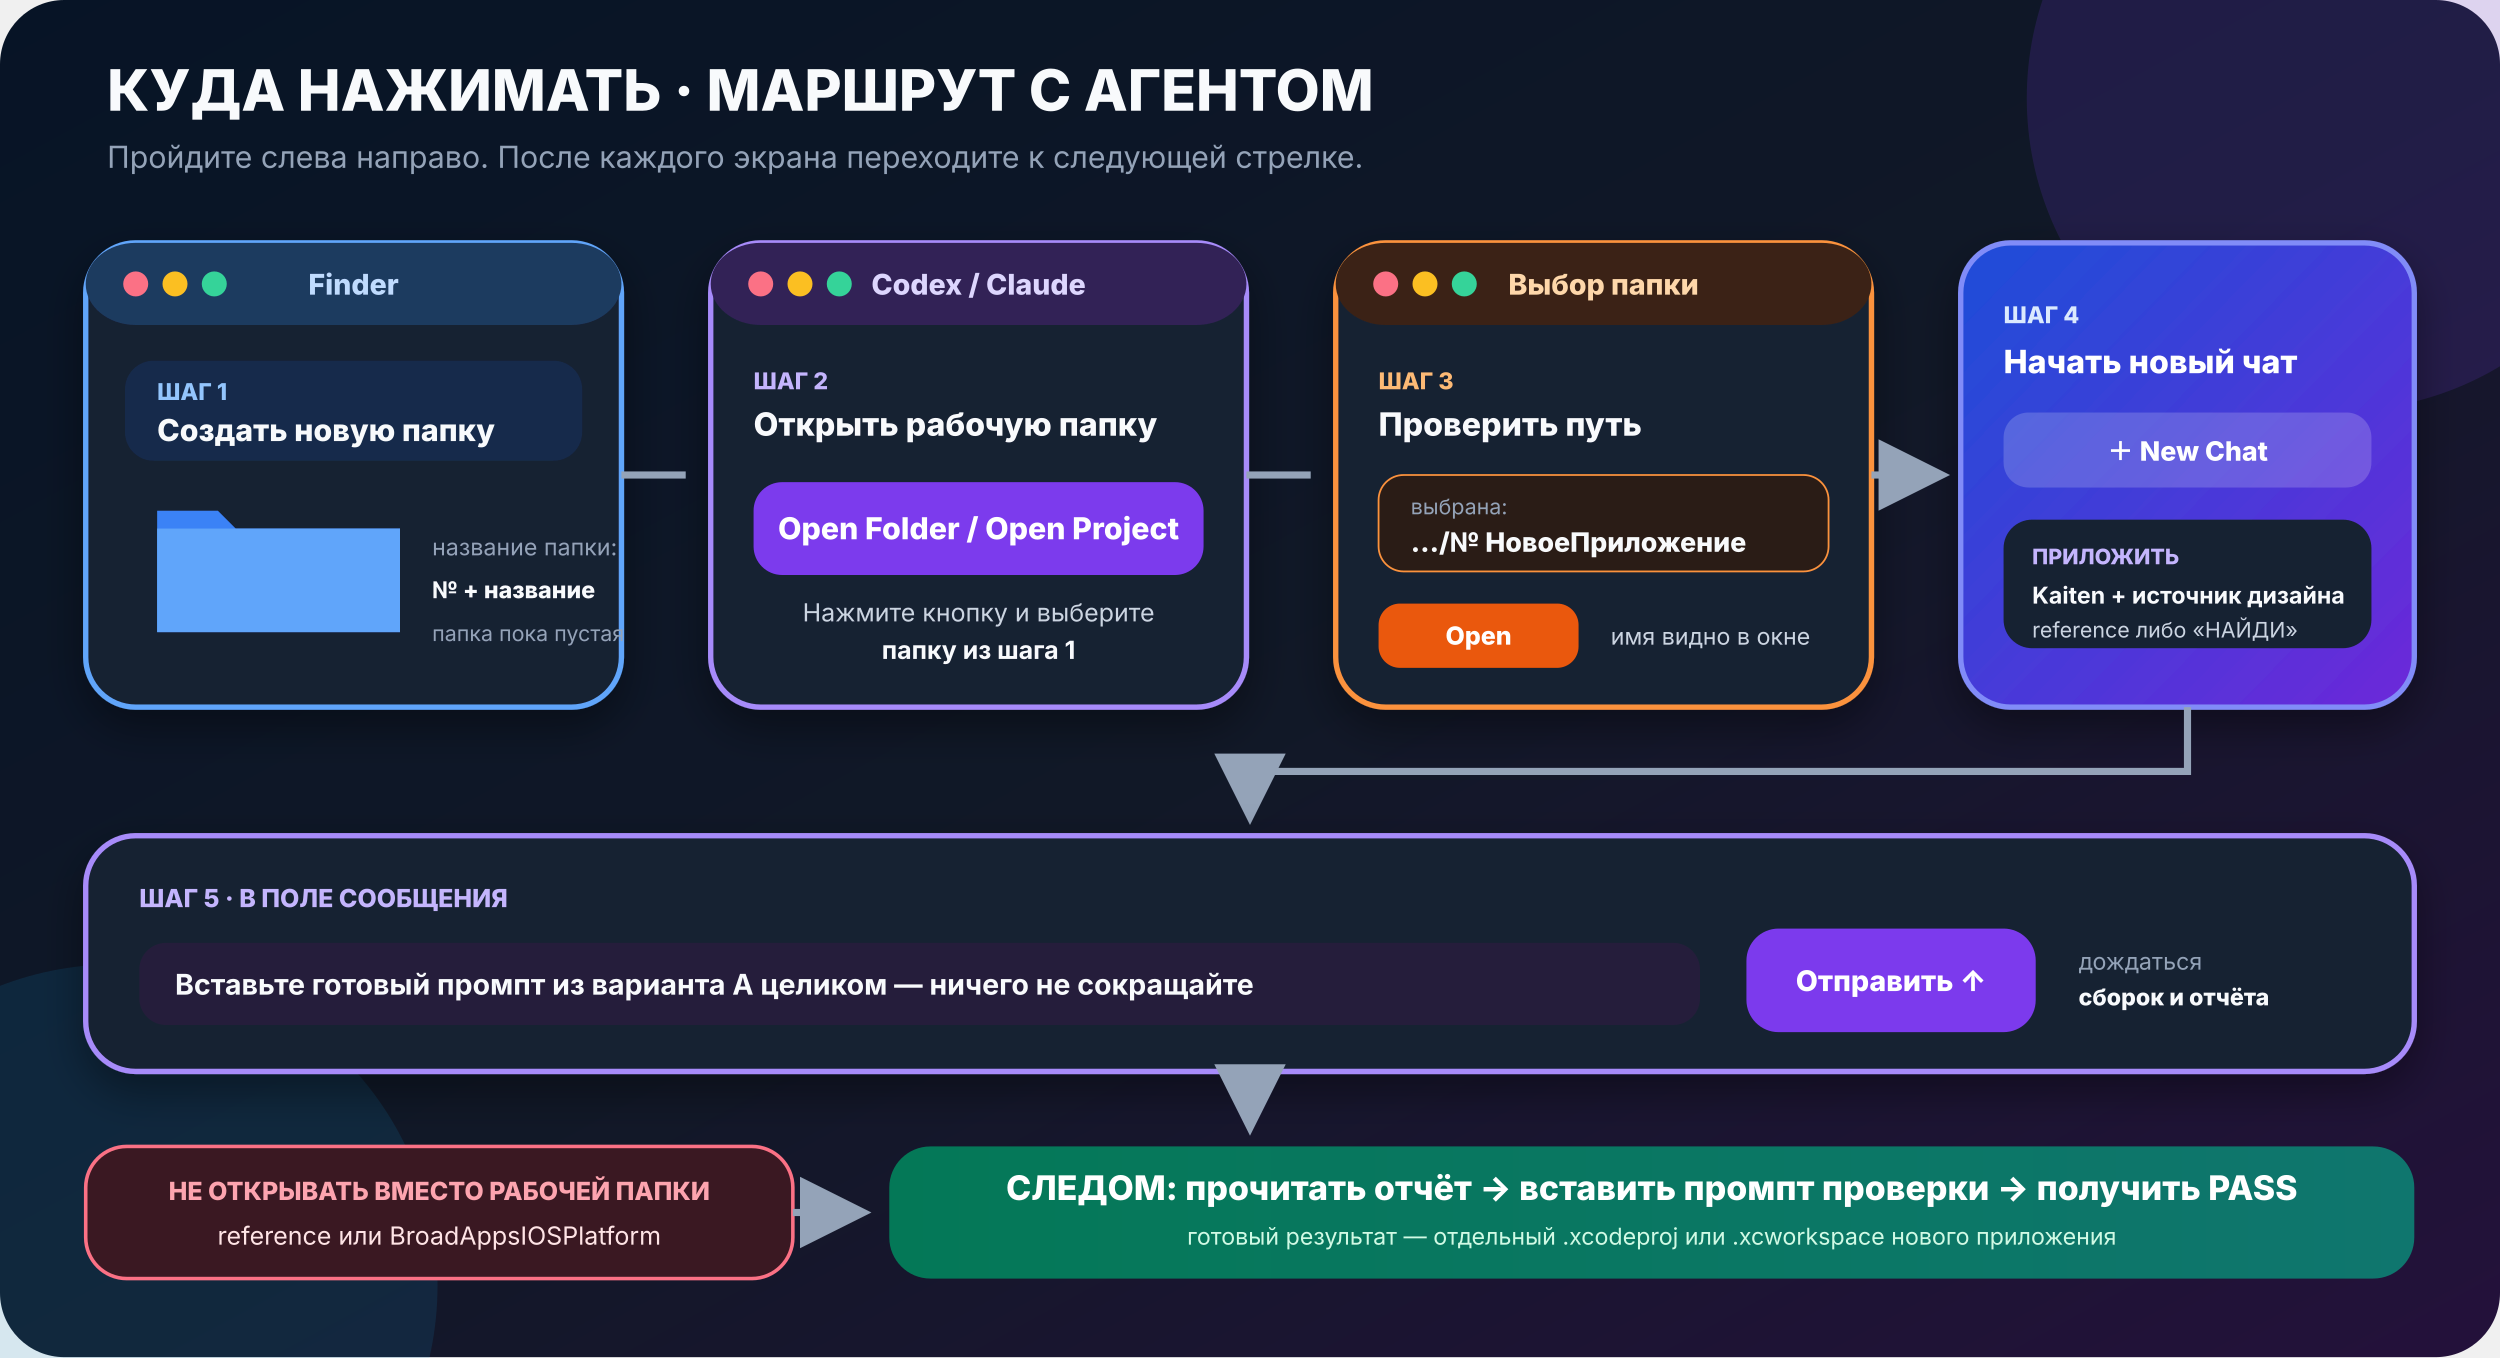
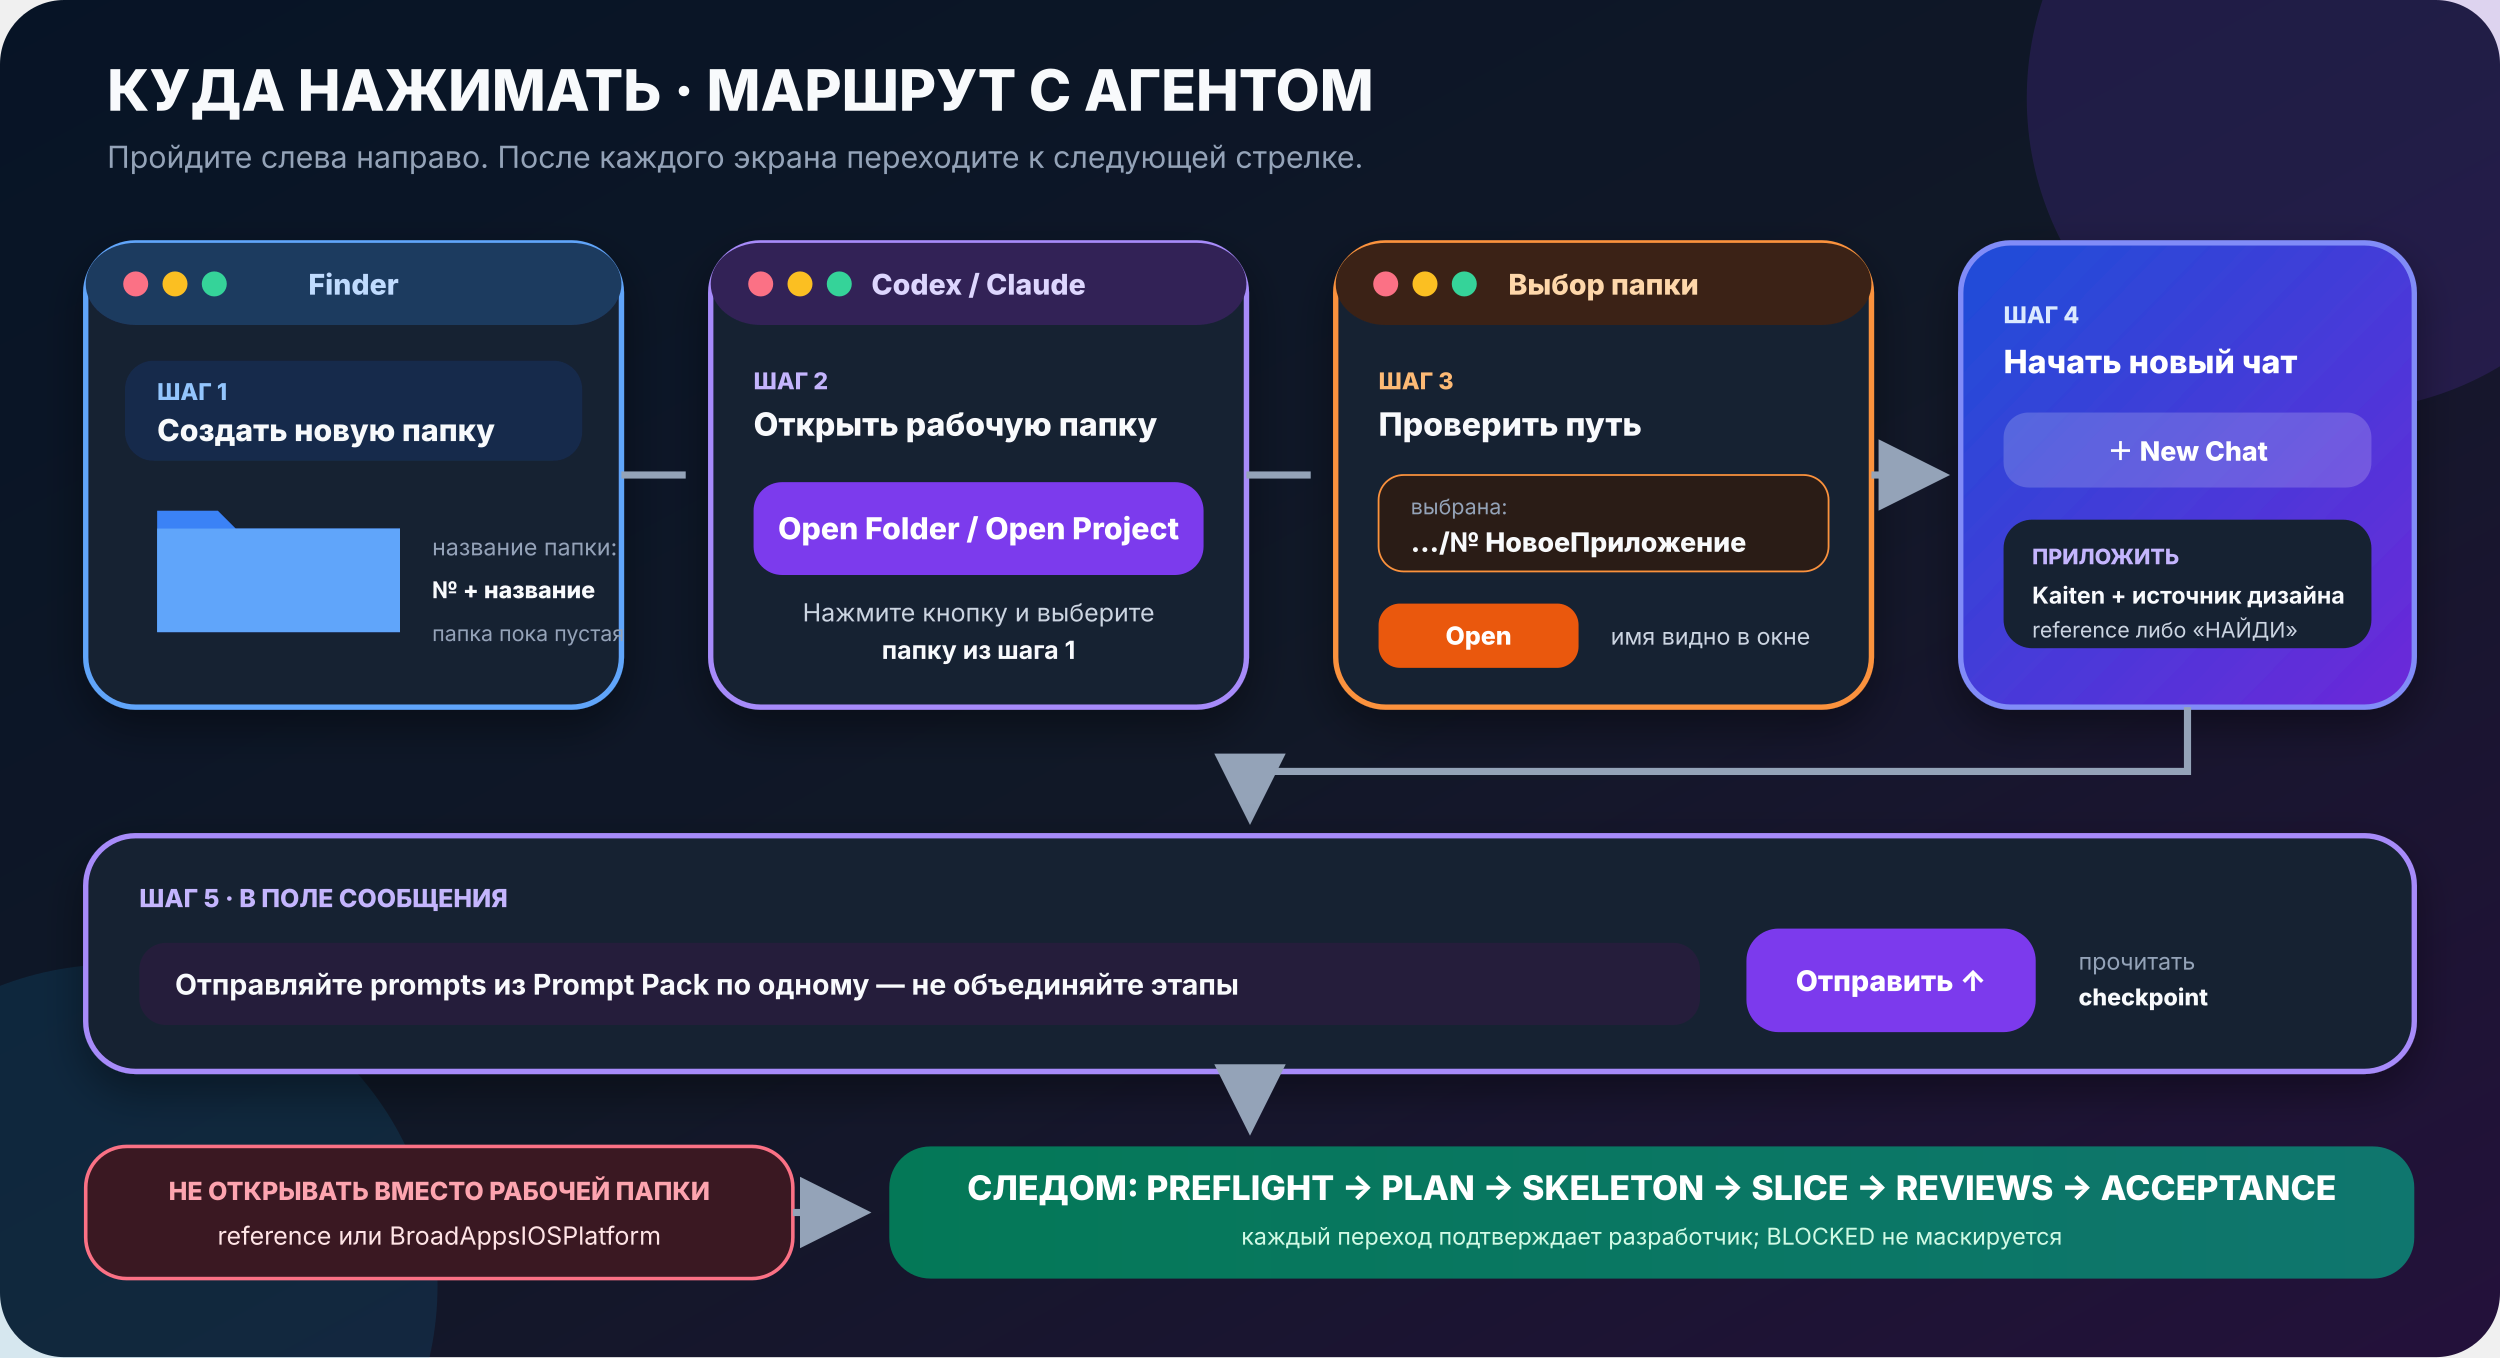
<svg xmlns="http://www.w3.org/2000/svg" width="1400" height="760" viewBox="0 0 1400 760" role="img" aria-labelledby="title description">
  <defs>
    <linearGradient id="bg" x1="0" y1="0" x2="1" y2="1">
      <stop offset="0" stop-color="#071426" />
      <stop offset="0.52" stop-color="#111827" />
      <stop offset="1" stop-color="#24113B" />
    </linearGradient>
    <linearGradient id="chat" x1="0" y1="0" x2="1" y2="1">
      <stop offset="0" stop-color="#1D4ED8" />
      <stop offset="1" stop-color="#6D28D9" />
    </linearGradient>
    <linearGradient id="done" x1="0" y1="0" x2="1" y2="0">
      <stop offset="0" stop-color="#047857" />
      <stop offset="1" stop-color="#0F766E" />
    </linearGradient>
    <filter id="shadow" x="-20%" y="-30%" width="140%" height="180%">
      <feDropShadow dx="0" dy="10" stdDeviation="12" flood-color="#000000" flood-opacity="0.38" />
    </filter>
    <marker id="arrow" markerWidth="10" markerHeight="10" refX="8" refY="5" orient="auto">
      <path d="M0 0L10 5L0 10Z" fill="#94A3B8" />
    </marker>
  </defs>
  <rect width="1400" height="760" rx="36" fill="url(#bg)" />
  <circle cx="1310" cy="55" r="175" fill="#7C3AED" opacity="0.16" />
  <circle cx="65" cy="720" r="180" fill="#0EA5E9" opacity="0.12" />
  <text x="60" y="62" fill="#F8FAFC" font-family="-apple-system,BlinkMacSystemFont,Segoe UI,sans-serif" font-size="32" font-weight="800">КУДА НАЖИМАТЬ · МАРШРУТ С АГЕНТОМ</text>
  <text x="60" y="94" fill="#94A3B8" font-family="-apple-system,BlinkMacSystemFont,Segoe UI,sans-serif" font-size="17">Пройдите слева направо. После каждого экрана переходите к следующей стрелке.</text>
  <g filter="url(#shadow)" font-family="-apple-system,BlinkMacSystemFont,Segoe UI,sans-serif">
    <rect x="48" y="136" width="300" height="260" rx="28" fill="#172033" stroke="#60A5FA" stroke-width="3" />
    <rect x="48" y="136" width="300" height="46" rx="28" fill="#1E3A5F" />
    <circle cx="76" cy="159" r="7" fill="#FB7185" />
    <circle cx="98" cy="159" r="7" fill="#FBBF24" />
    <circle cx="120" cy="159" r="7" fill="#34D399" />
    <text x="198" y="165" text-anchor="middle" fill="#BFDBFE" font-size="16" font-weight="800">Finder</text>
    <rect x="70" y="202" width="256" height="56" rx="16" fill="#152B4B" />
    <text x="88" y="224" fill="#93C5FD" font-size="13" font-weight="800">ШАГ 1</text>
    <text x="88" y="247" fill="#F8FAFC" font-size="17" font-weight="800">Создать новую папку</text>
    <path d="M88 286h34l10 10h92v58H88Z" fill="#3B82F6" />
    <path d="M88 296h136v58H88Z" fill="#60A5FA" />
    <text x="242" y="311" fill="#94A3B8" font-size="13">название папки:</text>
    <text x="242" y="335" fill="#F8FAFC" font-size="13" font-weight="800">№ + название</text>
    <text x="242" y="359" fill="#94A3B8" font-size="12">папка пока пустая</text>
    <rect x="398" y="136" width="300" height="260" rx="28" fill="#172033" stroke="#A78BFA" stroke-width="3" />
    <rect x="398" y="136" width="300" height="46" rx="28" fill="#312256" />
    <circle cx="426" cy="159" r="7" fill="#FB7185" />
    <circle cx="448" cy="159" r="7" fill="#FBBF24" />
    <circle cx="470" cy="159" r="7" fill="#34D399" />
    <text x="548" y="165" text-anchor="middle" fill="#DDD6FE" font-size="16" font-weight="800">Codex / Claude</text>
    <text x="422" y="218" fill="#C4B5FD" font-size="13" font-weight="800">ШАГ 2</text>
    <text x="422" y="244" fill="#F8FAFC" font-size="18" font-weight="800">Открыть рабочую папку</text>
    <rect x="422" y="270" width="252" height="52" rx="16" fill="#7C3AED" />
    <text x="548" y="302" text-anchor="middle" fill="#FFFFFF" font-size="17" font-weight="800">Open Folder / Open Project</text>
    <text x="548" y="348" text-anchor="middle" fill="#CBD5E1" font-size="14">Нажмите кнопку и выберите</text>
    <text x="548" y="369" text-anchor="middle" fill="#F8FAFC" font-size="14" font-weight="700">папку из шага 1</text>
    <rect x="748" y="136" width="300" height="260" rx="28" fill="#172033" stroke="#FB923C" stroke-width="3" />
    <rect x="748" y="136" width="300" height="46" rx="28" fill="#3B2416" />
    <circle cx="776" cy="159" r="7" fill="#FB7185" />
    <circle cx="798" cy="159" r="7" fill="#FBBF24" />
    <circle cx="820" cy="159" r="7" fill="#34D399" />
    <text x="898" y="165" text-anchor="middle" fill="#FED7AA" font-size="16" font-weight="800">Выбор папки</text>
    <text x="772" y="218" fill="#FDBA74" font-size="13" font-weight="800">ШАГ 3</text>
    <text x="772" y="244" fill="#F8FAFC" font-size="18" font-weight="800">Проверить путь</text>
    <rect x="772" y="266" width="252" height="54" rx="14" fill="#2B1D17" stroke="#FB923C" />
    <text x="790" y="288" fill="#94A3B8" font-size="12">выбрана:</text>
    <text x="790" y="309" fill="#F8FAFC" font-size="15" font-weight="800">…/№ НовоеПриложение</text>
    <rect x="772" y="338" width="112" height="36" rx="12" fill="#EA580C" />
    <text x="828" y="361" text-anchor="middle" fill="#FFFFFF" font-size="14" font-weight="800">Open</text>
    <text x="902" y="361" fill="#CBD5E1" font-size="13">имя видно в окне</text>
    <rect x="1098" y="136" width="254" height="260" rx="28" fill="url(#chat)" stroke="#818CF8" stroke-width="3" />
    <text x="1122" y="181" fill="#DBEAFE" font-size="13" font-weight="800">ШАГ 4</text>
    <text x="1122" y="209" fill="#FFFFFF" font-size="18" font-weight="800">Начать новый чат</text>
    <rect x="1122" y="231" width="206" height="42" rx="14" fill="#FFFFFF" opacity="0.18" />
    <text x="1225" y="258" text-anchor="middle" fill="#FFFFFF" font-size="15" font-weight="800">＋ New Chat</text>
    <rect x="1122" y="291" width="206" height="72" rx="16" fill="#172033" />
    <text x="1138" y="316" fill="#C4B5FD" font-size="12" font-weight="800">ПРИЛОЖИТЬ</text>
    <text x="1138" y="338" fill="#F8FAFC" font-size="13" font-weight="700">Kaiten + источник дизайна</text>
    <text x="1138" y="357" fill="#CBD5E1" font-size="12">reference либо «НАЙДИ»</text>
  </g>
  <path d="M348 266H384M698 266H734M1048 266H1084" stroke="#94A3B8" stroke-width="4" marker-end="url(#arrow)" />
  <path d="M1225 396V432H700V454" fill="none" stroke="#94A3B8" stroke-width="4" marker-end="url(#arrow)" />
  <rect x="48" y="468" width="1304" height="132" rx="28" fill="#172033" stroke="#A78BFA" stroke-width="3" filter="url(#shadow)" />
  <text x="78" y="508" fill="#C4B5FD" font-family="-apple-system,BlinkMacSystemFont,Segoe UI,sans-serif" font-size="14" font-weight="800">ШАГ 5 · В ПОЛЕ СООБЩЕНИЯ</text>
  <rect x="78" y="528" width="874" height="46" rx="15" fill="#251D3B" />
-   <text x="98" y="557" fill="#F8FAFC" font-family="-apple-system,BlinkMacSystemFont,Segoe UI,sans-serif" font-size="16" font-weight="700">Вставьте готовый промпт из варианта A целиком — ничего не сокращайте</text>
+   <text x="98" y="557" fill="#F8FAFC" font-family="-apple-system,BlinkMacSystemFont,Segoe UI,sans-serif" font-size="16" font-weight="700">Отправляйте prompts из Prompt Pack по одному — не объединяйте этапы</text>
  <rect x="978" y="520" width="162" height="58" rx="18" fill="#7C3AED" />
  <text x="1059" y="555" text-anchor="middle" fill="#FFFFFF" font-family="-apple-system,BlinkMacSystemFont,Segoe UI,sans-serif" font-size="16" font-weight="800">Отправить ↑</text>
-   <text x="1164" y="543" fill="#94A3B8" font-family="-apple-system,BlinkMacSystemFont,Segoe UI,sans-serif" font-size="13">дождаться</text>
-   <text x="1164" y="563" fill="#F8FAFC" font-family="-apple-system,BlinkMacSystemFont,Segoe UI,sans-serif" font-size="13" font-weight="800">сборок и отчёта</text>
+   <text x="1164" y="543" fill="#94A3B8" font-family="-apple-system,BlinkMacSystemFont,Segoe UI,sans-serif" font-size="13">прочитать</text>
+   <text x="1164" y="563" fill="#F8FAFC" font-family="-apple-system,BlinkMacSystemFont,Segoe UI,sans-serif" font-size="13" font-weight="800">checkpoint</text>
  <path d="M700 600V628" stroke="#94A3B8" stroke-width="4" marker-end="url(#arrow)" />
  <rect x="48" y="642" width="396" height="74" rx="23" fill="#3A1822" stroke="#FB7185" stroke-width="2" />
  <text x="246" y="672" text-anchor="middle" fill="#FDA4AF" font-family="-apple-system,BlinkMacSystemFont,Segoe UI,sans-serif" font-size="14" font-weight="800">НЕ ОТКРЫВАТЬ ВМЕСТО РАБОЧЕЙ ПАПКИ</text>
  <text x="246" y="697" text-anchor="middle" fill="#FFE4E6" font-family="-apple-system,BlinkMacSystemFont,Segoe UI,sans-serif" font-size="14">reference или BroadAppsIOSPlatform</text>
  <path d="M444 679H480" stroke="#94A3B8" stroke-width="4" marker-end="url(#arrow)" />
  <rect x="498" y="642" width="854" height="74" rx="23" fill="url(#done)" />
-   <text x="925" y="672" text-anchor="middle" fill="#FFFFFF" font-family="-apple-system,BlinkMacSystemFont,Segoe UI,sans-serif" font-size="19" font-weight="800">СЛЕДОМ: прочитать отчёт → вставить промпт проверки → получить PASS</text>
-   <text x="925" y="697" text-anchor="middle" fill="#D1FAE5" font-family="-apple-system,BlinkMacSystemFont,Segoe UI,sans-serif" font-size="13">готовый результат — отдельный .xcodeproj или .xcworkspace нового приложения</text>
+   <text x="925" y="672" text-anchor="middle" fill="#FFFFFF" font-family="-apple-system,BlinkMacSystemFont,Segoe UI,sans-serif" font-size="19" font-weight="800">СЛЕДОМ: PREFLIGHT → PLAN → SKELETON → SLICE → REVIEWS → ACCEPTANCE</text>
+   <text x="925" y="697" text-anchor="middle" fill="#D1FAE5" font-family="-apple-system,BlinkMacSystemFont,Segoe UI,sans-serif" font-size="13">каждый переход подтверждает разработчик; BLOCKED не маскируется</text>
</svg>
